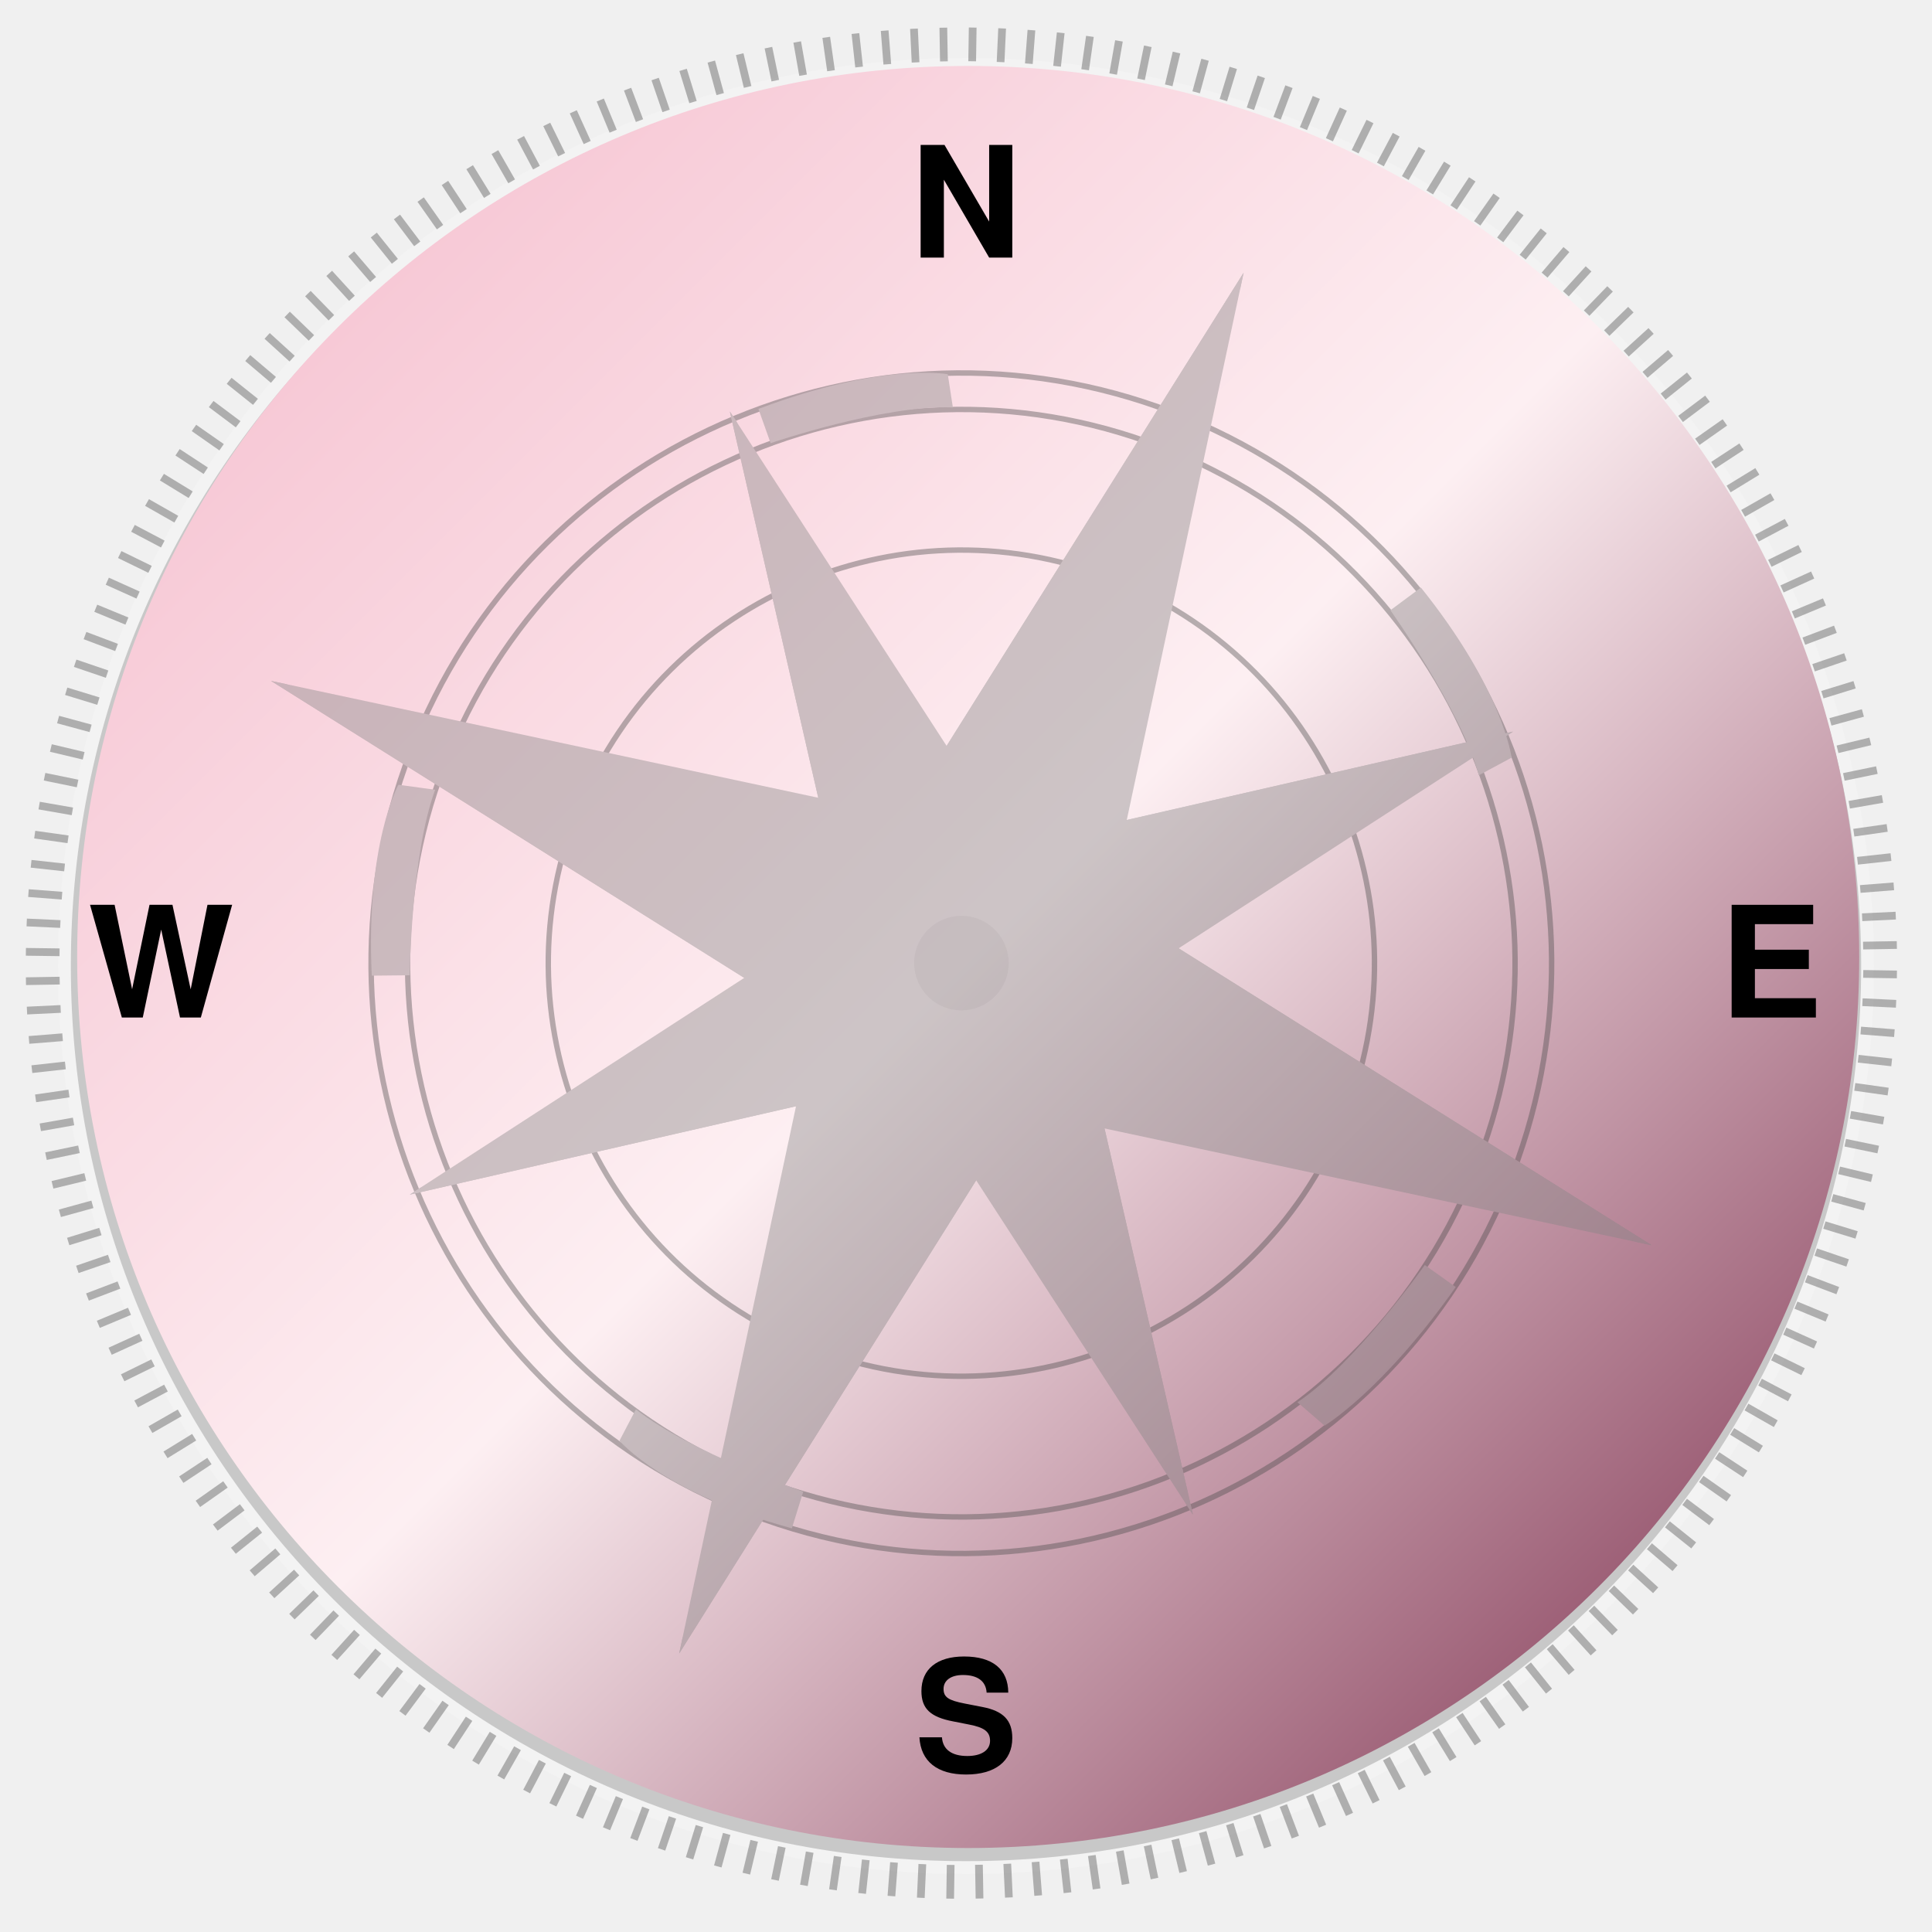
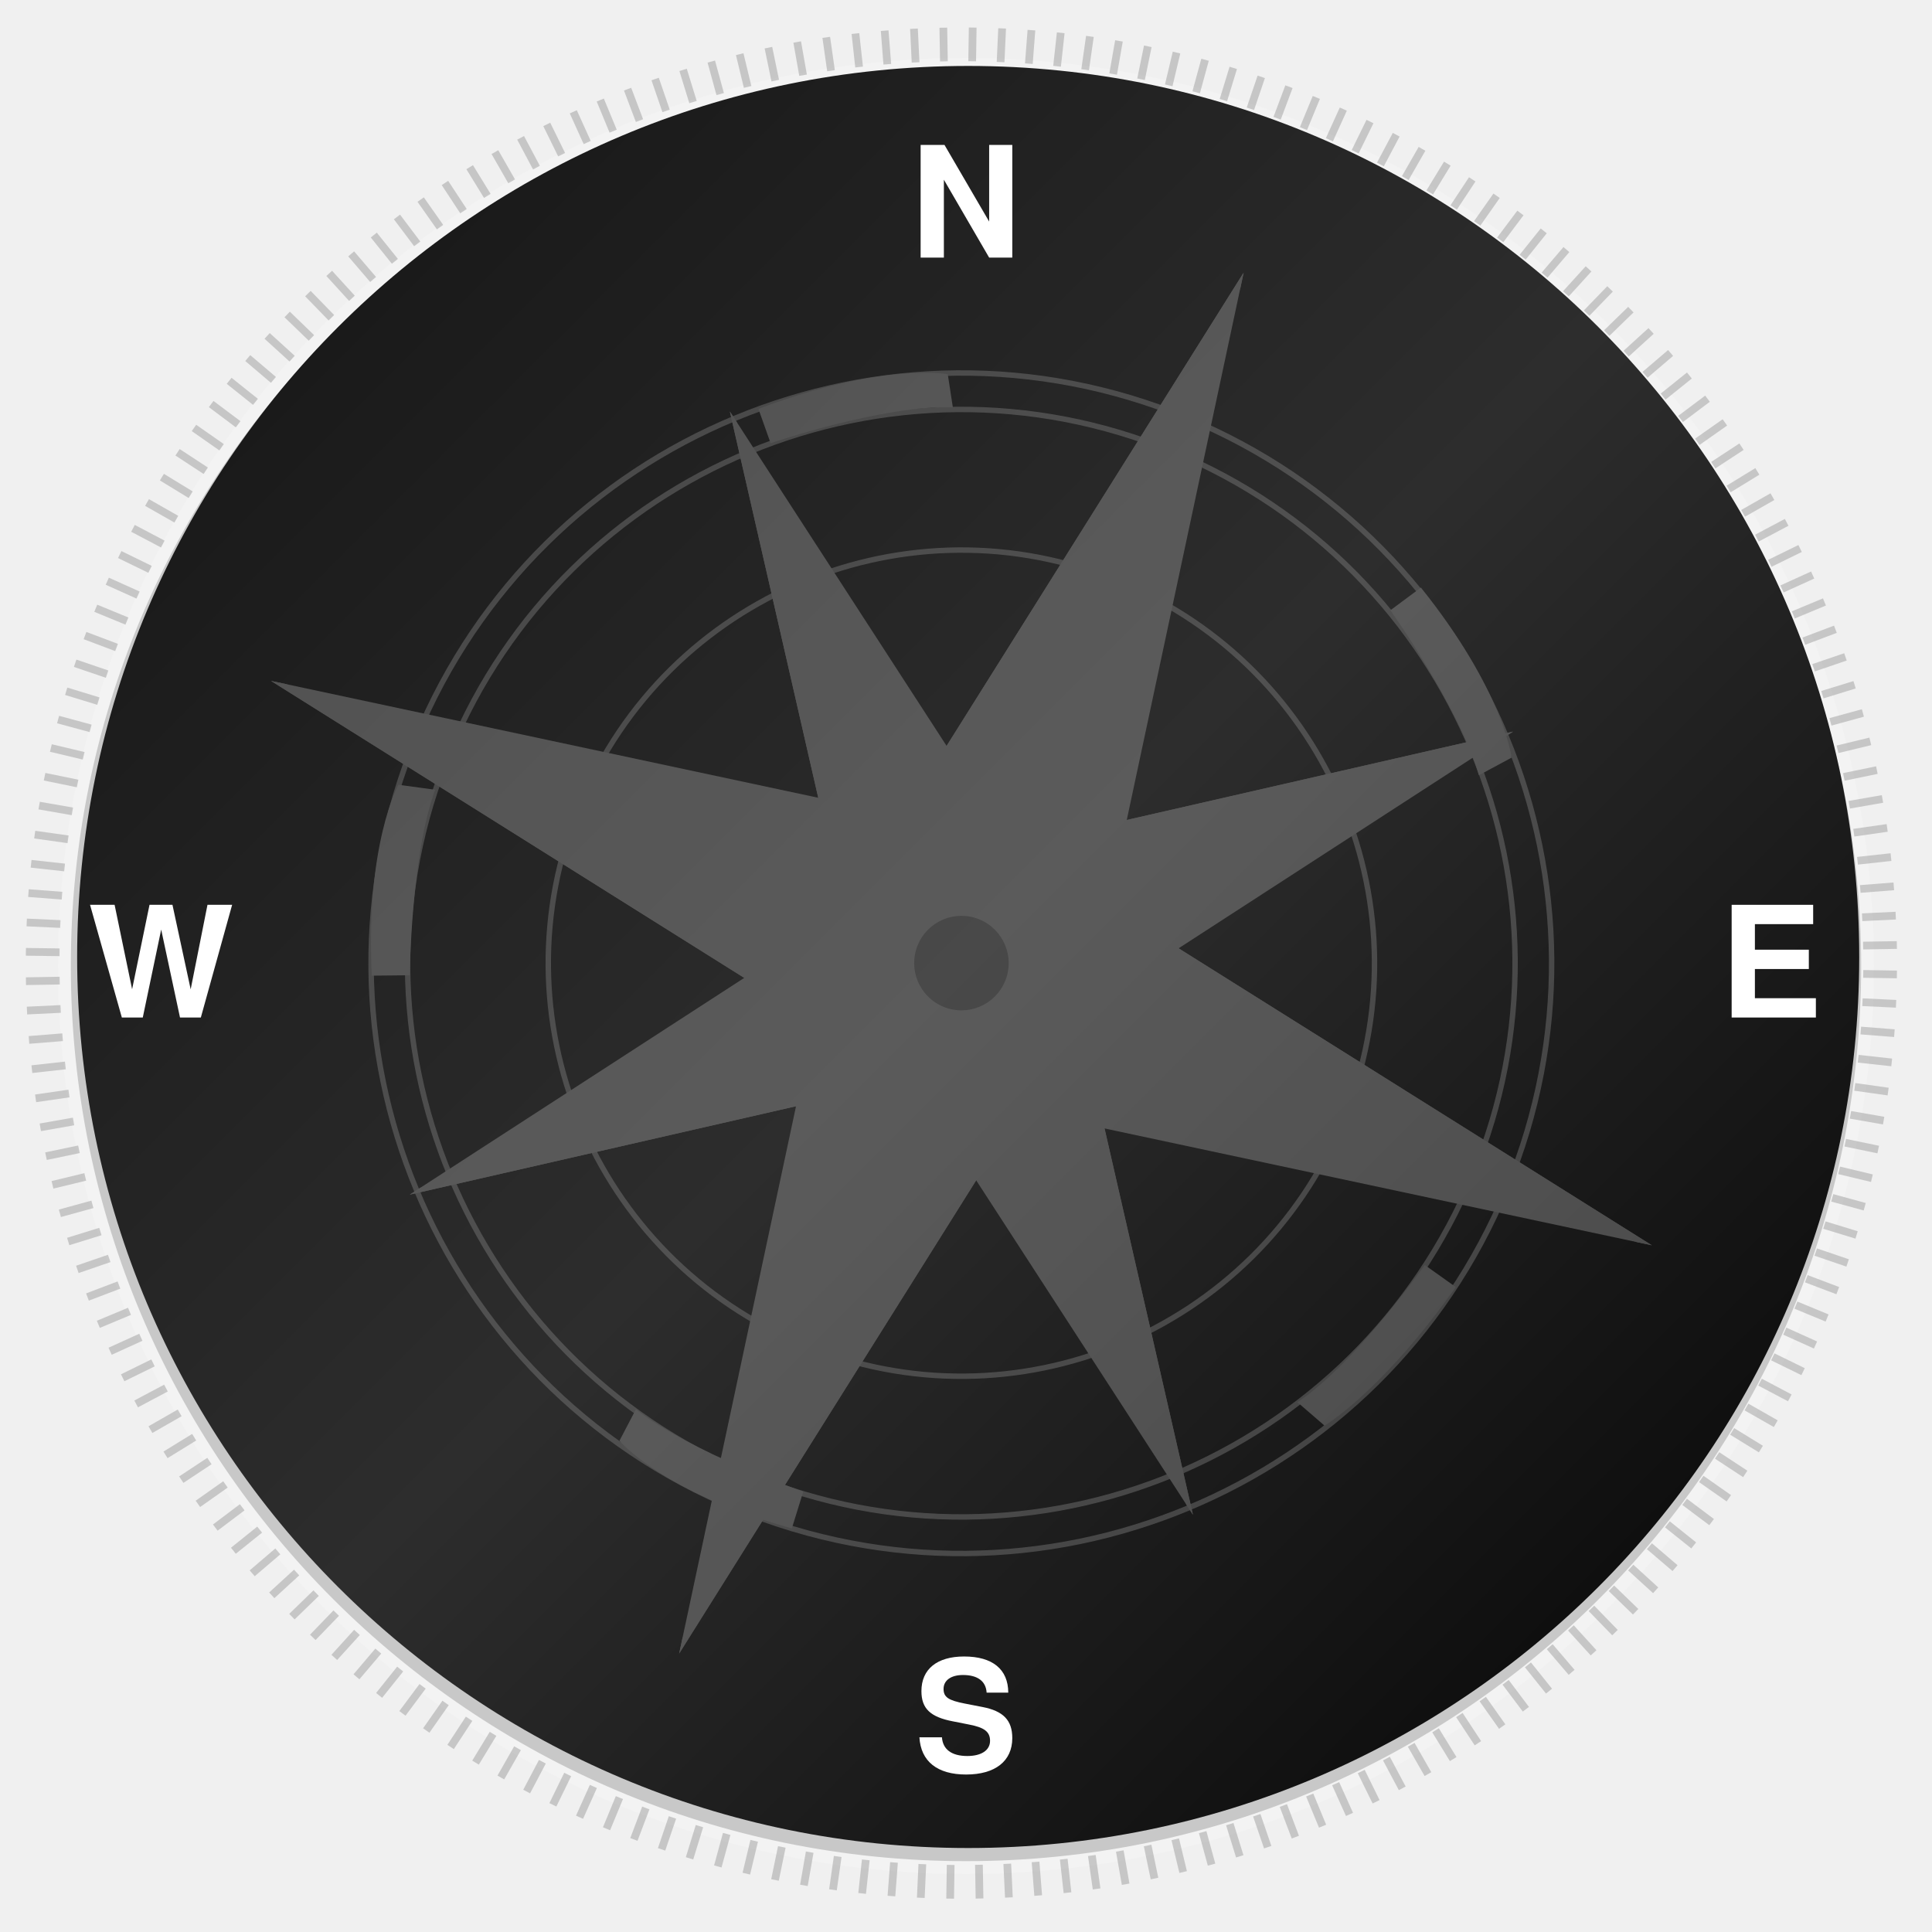
<svg xmlns="http://www.w3.org/2000/svg" id="Layer_1" version="1.1" viewBox="0 0 300 300">
  <defs>
    <style>
      .st0 {
        fill: url(#linear-gradient1);
      }

      .st1 {
        opacity: .4;
      }
      .st4 {
        font-family: Helvetica-Bold, Helvetica;
        font-size: 24px;
        font-weight: 700;
+         fill: #ffffff;
      }
      .st9, .st6 {
-         fill: #848484;
+         fill: #a0a0a0;
      }

      .st10 {
        stroke-width: 1.2px;
      }

      .st10, .st11 {
        fill: none;
-         stroke: #4c4c4c;
+         stroke: #888888;
        stroke-miterlimit: 10;
      }

      .st11 {
        stroke-width: .84px;
      }

      .st3 {
        fill: url(#linear-gradient2);
      }
      .st7 {
        fill: url(#radial-gradient);
        opacity: .17;
        stroke: #fff;
        stroke-width: 2px;
      }

      .st8 {
        fill: url(#linear-gradient);
      }
    </style>
    <radialGradient id="radial-gradient" cx="150" cy="-1982" fx="150" fy="-1982" r="140" gradientTransform="translate(0 -1832) scale(1 -1)" gradientUnits="userSpaceOnUse">
      <stop offset=".58" stop-color="#2b2c2d" />
      <stop offset="1" stop-color="#000" />
    </radialGradient>
    <linearGradient id="linear-gradient" x1="1912.39" y1="-169.31" x2="2189.11" y2="-169.31" gradientTransform="translate(-1180.04 -1421.22) rotate(45) scale(1 -1)" gradientUnits="userSpaceOnUse">
-       <stop offset="0" stop-color="#f7c9d6" />
-       <stop offset=".5" stop-color="#fdeff2" />
-       <stop offset="1" stop-color="#9e6178" />
+       <stop offset="0" stop-color="#1a1a1a" />
+       <stop offset=".5" stop-color="#2d2d2d" />
+       <stop offset="1" stop-color="#0f0f0f" />
    </linearGradient>
    <linearGradient id="linear-gradient1" x1="1425.12" y1="-1159.52" x2="1440.28" y2="-1159.52" gradientTransform="translate(-610.53 -1419.01) rotate(22.45) scale(1 -1)" gradientUnits="userSpaceOnUse">
      <stop offset="0" stop-color="#737373" />
      <stop offset=".58" stop-color="#e3e3e3" />
      <stop offset=".78" stop-color="#c5c5c5" />
      <stop offset="1" stop-color="#a8a8a8" />
    </linearGradient>
    <linearGradient id="linear-gradient2" x1="1426.62" y1="-1159.52" x2="1438.78" y2="-1159.52" gradientTransform="translate(-610.53 -1419.01) rotate(22.45) scale(1 -1)" gradientUnits="userSpaceOnUse">
      <stop offset="0" stop-color="#737373" />
      <stop offset=".58" stop-color="#e3e3e3" />
      <stop offset=".78" stop-color="#c5c5c5" />
      <stop offset="1" stop-color="#a8a8a8" />
    </linearGradient>
  </defs>
  <g class="st5">
    <g id="Layer_11" class="st2">
      <circle class="st7" cx="150" cy="150" r="140" />
      <circle class="st8" cx="150.34" cy="148.6" r="138.36" />
      <g class="st5">
        <g class="st5">
          <g class="st5">
            <text class="st4" transform="translate(141.33 40)">
              <tspan x="0" y="0">N</tspan>
            </text>
          </g>
        </g>
      </g>
      <g class="st5">
        <g class="st5">
          <g class="st5">
            <text class="st4" transform="translate(142 275)">
              <tspan x="0" y="0">S</tspan>
            </text>
          </g>
        </g>
      </g>
      <g class="st5">
        <g class="st5">
          <g class="st5">
            <text class="st4" transform="translate(267 158)">
              <tspan x="0" y="0">E</tspan>
            </text>
          </g>
        </g>
      </g>
      <g class="st5">
        <g class="st5">
          <g class="st5">
            <text class="st4" transform="translate(13.67 158)">
              <tspan x="0" y="0">W</tspan>
            </text>
          </g>
        </g>
      </g>
      <g class="st1">
        <g>
          <path class="st11" d="M233.97,184.56c-19.32,46.77-72.9,69.03-119.68,49.7-46.78-19.32-69.03-72.91-49.7-119.68,19.32-46.77,72.91-69.02,119.68-49.7,46.77,19.32,69.03,72.91,49.7,119.68h0Z" />
          <path class="st11" d="M228.73,182.39c-18.13,43.88-68.4,64.75-112.28,46.63-43.88-18.13-64.75-68.4-46.63-112.28,18.13-43.88,68.4-64.75,112.28-46.63,43.88,18.13,64.75,68.39,46.63,112.27h0Z" />
          <path class="st9" d="M220.64,91.24l-4.74,3.52s10.81,15.21,13.74,25.62l5.07-2.73s-1.2-10.36-14.07-26.41h0Z" />
          <path class="st9" d="M117.77,63.5l1.89,5.31s17.48-5.98,28.3-5.55l-.79-5.15s-10.15-1.89-29.4,5.39Z" />
          <path class="st9" d="M57.72,151.5l5.91-.06s.19-18.66,3.94-28.81l-5.7-.77s-5.12,9.09-4.14,29.64h0Z" />
          <path class="st9" d="M122.96,237.32l1.77-5.7s-17.5-6.08-25.99-12.78l-2.55,4.88s6.91,8.18,26.77,13.6h0Z" />
          <path class="st9" d="M226.05,199.85l-4.81-3.42s-10.77,15.31-19.77,21.31l4.2,3.63s8.89-5.24,20.38-21.52Z" />
        </g>
        <g>
          <line class="st10" x1="204.4" y1="15.13" x2="202.4" y2="19.97" />
          <line class="st10" x1="200.15" y1="13.46" x2="198.31" y2="18.36" />
          <line class="st10" x1="195.85" y1="11.93" x2="194.16" y2="16.89" />
          <line class="st10" x1="191.5" y1="10.54" x2="189.97" y2="15.54" />
          <line class="st10" x1="187.12" y1="9.28" x2="185.74" y2="14.33" />
          <line class="st10" x1="182.69" y1="8.16" x2="181.48" y2="13.25" />
          <line class="st10" x1="178.23" y1="7.19" x2="177.18" y2="12.31" />
          <line class="st10" x1="173.75" y1="6.35" x2="172.85" y2="11.5" />
          <line class="st10" x1="169.24" y1="5.65" x2="168.5" y2="10.83" />
          <line class="st10" x1="164.71" y1="5.09" x2="164.14" y2="10.29" />
          <line class="st10" x1="160.16" y1="4.68" x2="159.76" y2="9.89" />
          <line class="st10" x1="155.61" y1="4.41" x2="155.37" y2="9.64" />
          <line class="st10" x1="151.04" y1="4.28" x2="150.96" y2="9.51" />
          <line class="st10" x1="146.48" y1="4.3" x2="146.57" y2="9.53" />
          <line class="st10" x1="141.92" y1="4.46" x2="142.17" y2="9.69" />
          <line class="st10" x1="137.37" y1="4.76" x2="137.78" y2="9.98" />
          <line class="st10" x1="132.83" y1="5.21" x2="133.4" y2="10.41" />
          <line class="st10" x1="128.3" y1="5.8" x2="129.04" y2="10.98" />
          <line class="st10" x1="123.79" y1="6.52" x2="124.7" y2="11.68" />
          <line class="st10" x1="119.32" y1="7.4" x2="120.38" y2="12.52" />
          <line class="st10" x1="114.86" y1="8.41" x2="116.09" y2="13.5" />
          <line class="st10" x1="110.45" y1="9.56" x2="111.83" y2="14.61" />
          <line class="st10" x1="106.07" y1="10.85" x2="107.61" y2="15.85" />
          <line class="st10" x1="101.73" y1="12.27" x2="103.43" y2="17.22" />
          <line class="st10" x1="97.45" y1="13.84" x2="99.3" y2="18.73" />
          <line class="st10" x1="93.21" y1="15.53" x2="95.21" y2="20.37" />
          <line class="st10" x1="89.02" y1="17.36" x2="91.18" y2="22.13" />
          <line class="st10" x1="84.9" y1="19.32" x2="87.21" y2="24.02" />
          <line class="st10" x1="80.84" y1="21.4" x2="83.3" y2="26.03" />
          <line class="st10" x1="76.85" y1="23.62" x2="79.45" y2="28.16" />
          <line class="st10" x1="72.93" y1="25.96" x2="75.67" y2="30.42" />
          <line class="st10" x1="69.09" y1="28.41" x2="71.97" y2="32.79" />
          <line class="st10" x1="65.32" y1="30.99" x2="68.33" y2="35.27" />
          <line class="st10" x1="61.64" y1="33.69" x2="64.79" y2="37.87" />
          <line class="st10" x1="58.04" y1="36.5" x2="61.32" y2="40.58" />
          <line class="st10" x1="54.53" y1="39.42" x2="57.94" y2="43.4" />
          <line class="st10" x1="51.12" y1="42.45" x2="54.65" y2="46.32" />
          <line class="st10" x1="47.81" y1="45.59" x2="51.46" y2="49.34" />
          <line class="st10" x1="44.59" y1="48.83" x2="48.36" y2="52.47" />
          <line class="st10" x1="41.48" y1="52.16" x2="45.36" y2="55.69" />
          <line class="st10" x1="38.47" y1="55.6" x2="42.46" y2="58.99" />
          <line class="st10" x1="35.58" y1="59.13" x2="39.67" y2="62.4" />
          <line class="st10" x1="32.79" y1="62.74" x2="36.98" y2="65.88" />
          <line class="st10" x1="30.12" y1="66.45" x2="34.41" y2="69.45" />
          <line class="st10" x1="27.57" y1="70.23" x2="31.95" y2="73.1" />
          <line class="st10" x1="25.14" y1="74.09" x2="29.61" y2="76.82" />
          <line class="st10" x1="22.83" y1="78.03" x2="27.38" y2="80.62" />
          <line class="st10" x1="20.65" y1="82.04" x2="25.28" y2="84.48" />
          <line class="st10" x1="18.59" y1="86.11" x2="23.3" y2="88.41" />
          <line class="st10" x1="16.66" y1="90.25" x2="21.44" y2="92.4" />
          <line class="st10" x1="14.87" y1="94.45" x2="19.71" y2="96.44" />
          <line class="st10" x1="13.2" y1="98.69" x2="18.1" y2="100.54" />
          <line class="st10" x1="11.67" y1="102.99" x2="16.63" y2="104.68" />
          <line class="st10" x1="10.28" y1="107.34" x2="15.28" y2="108.87" />
          <line class="st10" x1="9.02" y1="111.73" x2="14.07" y2="113.1" />
          <line class="st10" x1="7.9" y1="116.15" x2="12.99" y2="117.36" />
          <line class="st10" x1="6.92" y1="120.61" x2="12.05" y2="121.66" />
          <line class="st10" x1="6.08" y1="125.09" x2="11.24" y2="125.99" />
          <line class="st10" x1="5.39" y1="129.6" x2="10.57" y2="130.33" />
          <line class="st10" x1="4.83" y1="134.13" x2="10.03" y2="134.7" />
          <line class="st10" x1="4.42" y1="138.68" x2="9.63" y2="139.08" />
          <line class="st10" x1="4.15" y1="143.24" x2="9.37" y2="143.48" />
          <line class="st10" x1="4.02" y1="147.8" x2="9.25" y2="147.87" />
          <line class="st10" x1="4.03" y1="152.36" x2="9.27" y2="152.27" />
          <line class="st10" x1="4.19" y1="156.92" x2="9.42" y2="156.67" />
          <line class="st10" x1="4.5" y1="161.48" x2="9.72" y2="161.06" />
          <line class="st10" x1="4.95" y1="166.02" x2="10.15" y2="165.44" />
          <line class="st10" x1="5.53" y1="170.55" x2="10.71" y2="169.8" />
          <line class="st10" x1="6.26" y1="175.05" x2="11.42" y2="174.14" />
          <line class="st10" x1="7.14" y1="179.53" x2="12.26" y2="178.46" />
          <line class="st10" x1="8.15" y1="183.98" x2="13.24" y2="182.75" />
          <line class="st10" x1="9.3" y1="188.4" x2="14.35" y2="187.01" />
          <line class="st10" x1="10.59" y1="192.78" x2="15.59" y2="191.23" />
          <line class="st10" x1="12.01" y1="197.11" x2="16.96" y2="195.41" />
          <line class="st10" x1="13.58" y1="201.4" x2="18.47" y2="199.54" />
          <line class="st10" x1="15.27" y1="205.64" x2="20.11" y2="203.62" />
          <line class="st10" x1="17.1" y1="209.82" x2="21.87" y2="207.65" />
          <line class="st10" x1="19.05" y1="213.94" x2="23.76" y2="211.63" />
          <line class="st10" x1="21.14" y1="218" x2="25.77" y2="215.54" />
          <line class="st10" x1="23.36" y1="221.99" x2="27.9" y2="219.39" />
          <line class="st10" x1="25.7" y1="225.91" x2="30.15" y2="223.17" />
          <line class="st10" x1="28.15" y1="229.76" x2="32.52" y2="226.87" />
          <line class="st10" x1="30.73" y1="233.52" x2="35.01" y2="230.5" />
          <line class="st10" x1="33.43" y1="237.2" x2="37.61" y2="234.05" />
          <line class="st10" x1="36.24" y1="240.8" x2="40.32" y2="237.52" />
          <line class="st10" x1="39.16" y1="244.3" x2="43.14" y2="240.9" />
          <line class="st10" x1="42.2" y1="247.72" x2="46.06" y2="244.18" />
          <line class="st10" x1="45.33" y1="251.03" x2="49.09" y2="247.38" />
          <line class="st10" x1="48.57" y1="254.25" x2="52.21" y2="250.48" />
          <line class="st10" x1="51.91" y1="257.36" x2="55.43" y2="253.48" />
          <line class="st10" x1="55.35" y1="260.37" x2="58.74" y2="256.38" />
          <line class="st10" x1="58.87" y1="263.26" x2="62.14" y2="259.17" />
          <line class="st10" x1="62.49" y1="266.05" x2="65.62" y2="261.85" />
          <line class="st10" x1="66.19" y1="268.71" x2="69.19" y2="264.43" />
          <line class="st10" x1="69.97" y1="271.27" x2="72.84" y2="266.89" />
          <line class="st10" x1="73.84" y1="273.7" x2="76.56" y2="269.23" />
          <line class="st10" x1="77.77" y1="276.01" x2="80.36" y2="271.46" />
          <line class="st10" x1="81.78" y1="278.19" x2="84.22" y2="273.56" />
          <line class="st10" x1="85.85" y1="280.25" x2="88.15" y2="275.54" />
          <line class="st10" x1="89.99" y1="282.18" x2="92.14" y2="277.4" />
          <line class="st10" x1="94.18" y1="283.97" x2="96.18" y2="279.13" />
          <line class="st10" x1="98.43" y1="285.63" x2="100.28" y2="280.74" />
          <line class="st10" x1="102.73" y1="287.17" x2="104.42" y2="282.21" />
          <line class="st10" x1="107.07" y1="288.56" x2="108.61" y2="283.56" />
          <line class="st10" x1="111.46" y1="289.82" x2="112.84" y2="284.77" />
          <line class="st10" x1="115.89" y1="290.94" x2="117.11" y2="285.84" />
          <line class="st10" x1="120.34" y1="291.92" x2="121.4" y2="286.79" />
          <line class="st10" x1="124.83" y1="292.76" x2="125.73" y2="287.6" />
          <line class="st10" x1="129.34" y1="293.45" x2="130.08" y2="288.27" />
          <line class="st10" x1="133.87" y1="294.01" x2="134.44" y2="288.8" />
          <line class="st10" x1="138.42" y1="294.42" x2="138.82" y2="289.2" />
          <line class="st10" x1="142.98" y1="294.69" x2="143.22" y2="289.46" />
          <line class="st10" x1="147.54" y1="294.82" x2="147.62" y2="289.58" />
          <line class="st10" x1="152.1" y1="294.8" x2="152.01" y2="289.56" />
          <line class="st10" x1="156.66" y1="294.64" x2="156.41" y2="289.41" />
          <line class="st10" x1="161.21" y1="294.34" x2="160.8" y2="289.12" />
          <line class="st10" x1="165.76" y1="293.9" x2="165.18" y2="288.69" />
          <line class="st10" x1="170.28" y1="293.31" x2="169.54" y2="288.12" />
          <line class="st10" x1="174.79" y1="292.58" x2="173.88" y2="287.42" />
          <line class="st10" x1="179.27" y1="291.7" x2="178.2" y2="286.57" />
          <line class="st10" x1="183.72" y1="290.69" x2="182.49" y2="285.6" />
          <line class="st10" x1="188.13" y1="289.54" x2="186.75" y2="284.49" />
          <line class="st10" x1="192.51" y1="288.25" x2="190.96" y2="283.25" />
          <line class="st10" x1="196.85" y1="286.83" x2="195.15" y2="281.87" />
          <line class="st10" x1="201.14" y1="285.27" x2="199.28" y2="280.36" />
          <line class="st10" x1="205.37" y1="283.57" x2="203.37" y2="278.73" />
          <line class="st10" x1="209.55" y1="281.74" x2="207.4" y2="276.97" />
          <line class="st10" x1="213.68" y1="279.78" x2="211.37" y2="275.08" />
          <line class="st10" x1="217.74" y1="277.69" x2="215.28" y2="273.07" />
          <line class="st10" x1="221.73" y1="275.48" x2="219.13" y2="270.93" />
          <line class="st10" x1="225.65" y1="273.15" x2="222.91" y2="268.68" />
          <line class="st10" x1="229.49" y1="270.69" x2="226.61" y2="266.31" />
          <line class="st10" x1="233.26" y1="268.1" x2="230.24" y2="263.83" />
          <line class="st10" x1="236.94" y1="265.41" x2="233.79" y2="261.23" />
          <line class="st10" x1="240.53" y1="262.6" x2="237.26" y2="258.52" />
          <line class="st10" x1="244.04" y1="259.68" x2="240.64" y2="255.7" />
          <line class="st10" x1="247.45" y1="256.65" x2="243.93" y2="252.78" />
          <line class="st10" x1="250.77" y1="253.51" x2="247.12" y2="249.75" />
          <line class="st10" x1="253.98" y1="250.27" x2="250.22" y2="246.63" />
          <line class="st10" x1="257.09" y1="246.94" x2="253.22" y2="243.41" />
          <line class="st10" x1="260.1" y1="243.5" x2="256.12" y2="240.1" />
          <line class="st10" x1="263" y1="239.97" x2="258.91" y2="236.7" />
          <line class="st10" x1="265.78" y1="236.35" x2="261.59" y2="233.21" />
          <line class="st10" x1="268.45" y1="232.65" x2="264.17" y2="229.65" />
          <line class="st10" x1="271" y1="228.87" x2="266.63" y2="226" />
          <line class="st10" x1="273.43" y1="225.01" x2="268.97" y2="222.27" />
          <line class="st10" x1="275.74" y1="221.07" x2="271.19" y2="218.48" />
          <line class="st10" x1="277.92" y1="217.06" x2="273.3" y2="214.62" />
          <line class="st10" x1="279.98" y1="212.99" x2="275.28" y2="210.69" />
          <line class="st10" x1="281.91" y1="208.85" x2="277.14" y2="206.7" />
          <line class="st10" x1="283.71" y1="204.66" x2="278.87" y2="202.66" />
          <line class="st10" x1="285.37" y1="200.41" x2="280.48" y2="198.56" />
          <line class="st10" x1="286.9" y1="196.11" x2="281.95" y2="194.42" />
          <line class="st10" x1="288.29" y1="191.76" x2="283.29" y2="190.23" />
          <line class="st10" x1="289.55" y1="187.38" x2="284.51" y2="186" />
          <line class="st10" x1="290.67" y1="182.95" x2="285.58" y2="181.73" />
          <line class="st10" x1="291.65" y1="178.5" x2="286.53" y2="177.44" />
          <line class="st10" x1="292.49" y1="174.01" x2="287.34" y2="173.11" />
          <line class="st10" x1="293.19" y1="169.5" x2="288.01" y2="168.77" />
          <line class="st10" x1="293.74" y1="164.97" x2="288.54" y2="164.4" />
          <line class="st10" x1="294.16" y1="160.43" x2="288.94" y2="160.02" />
          <line class="st10" x1="294.42" y1="155.87" x2="289.2" y2="155.62" />
          <line class="st10" x1="294.55" y1="151.31" x2="289.32" y2="151.23" />
          <line class="st10" x1="294.54" y1="146.74" x2="289.3" y2="146.83" />
          <line class="st10" x1="294.37" y1="142.18" x2="289.15" y2="142.43" />
          <line class="st10" x1="294.07" y1="137.63" x2="288.86" y2="138.04" />
          <line class="st10" x1="293.63" y1="133.09" x2="288.43" y2="133.66" />
          <line class="st10" x1="293.04" y1="128.56" x2="287.86" y2="129.3" />
          <line class="st10" x1="292.31" y1="124.06" x2="287.15" y2="124.96" />
          <line class="st10" x1="291.44" y1="119.58" x2="286.31" y2="120.64" />
          <line class="st10" x1="290.42" y1="115.12" x2="285.33" y2="116.35" />
          <line class="st10" x1="289.27" y1="110.71" x2="284.23" y2="112.09" />
          <line class="st10" x1="287.98" y1="106.33" x2="282.98" y2="107.87" />
          <line class="st10" x1="286.56" y1="102" x2="281.61" y2="103.69" />
          <line class="st10" x1="285" y1="97.71" x2="280.1" y2="99.56" />
          <line class="st10" x1="283.3" y1="93.47" x2="278.47" y2="95.48" />
          <line class="st10" x1="281.47" y1="89.29" x2="276.71" y2="91.45" />
          <line class="st10" x1="279.52" y1="85.17" x2="274.82" y2="87.47" />
          <line class="st10" x1="277.43" y1="81.11" x2="272.81" y2="83.56" />
          <line class="st10" x1="275.22" y1="77.12" x2="270.67" y2="79.71" />
          <line class="st10" x1="272.88" y1="73.2" x2="268.42" y2="75.93" />
          <line class="st10" x1="270.42" y1="69.36" x2="266.04" y2="72.23" />
          <line class="st10" x1="267.84" y1="65.59" x2="263.56" y2="68.6" />
          <line class="st10" x1="265.14" y1="61.91" x2="260.96" y2="65.05" />
          <line class="st10" x1="262.33" y1="58.31" x2="258.25" y2="61.58" />
          <line class="st10" x1="259.41" y1="54.81" x2="255.44" y2="58.2" />
          <line class="st10" x1="256.38" y1="51.39" x2="252.51" y2="54.91" />
          <line class="st10" x1="253.24" y1="48.08" x2="249.49" y2="51.72" />
          <line class="st10" x1="250.01" y1="44.86" x2="246.37" y2="48.62" />
          <line class="st10" x1="246.67" y1="41.75" x2="243.15" y2="45.62" />
          <line class="st10" x1="243.23" y1="38.75" x2="239.84" y2="42.72" />
          <line class="st10" x1="239.71" y1="35.85" x2="236.44" y2="39.93" />
          <line class="st10" x1="236.09" y1="33.07" x2="232.95" y2="37.25" />
          <line class="st10" x1="232.39" y1="30.4" x2="229.38" y2="34.68" />
          <line class="st10" x1="228.61" y1="27.85" x2="225.73" y2="32.21" />
          <line class="st10" x1="224.74" y1="25.41" x2="222.01" y2="29.88" />
          <line class="st10" x1="220.81" y1="23.11" x2="218.21" y2="27.65" />
          <line class="st10" x1="216.8" y1="20.92" x2="214.35" y2="25.54" />
          <line class="st10" x1="212.73" y1="18.87" x2="210.43" y2="23.56" />
          <line class="st10" x1="208.59" y1="16.94" x2="206.43" y2="21.7" />
        </g>
        <path class="st11" d="M208.56,174.04c-13.52,32.74-51.03,48.31-83.76,34.79-32.74-13.52-48.31-51.02-34.79-83.76,13.52-32.73,51.02-48.31,83.76-34.78,32.74,13.52,48.31,51.02,34.79,83.76h0Z" />
        <g>
          <g>
            <g>
              <polygon class="st9" points="193.11 42.34 139.54 127.69 172.02 141.11 193.11 42.34" />
              <polygon class="st6" points="192.61 44.7 193.11 42.34 139.54 127.69 155.58 134.32 192.61 44.7" />
            </g>
            <g>
              <polygon class="st9" points="42.08 105.73 127.43 159.29 140.84 126.82 42.08 105.73" />
              <polygon class="st6" points="44.43 106.23 42.08 105.73 127.43 159.29 134.05 143.26 44.43 106.23" />
            </g>
            <g>
              <polygon class="st9" points="105.46 256.76 159.03 171.41 126.55 157.99 105.46 256.76" />
              <polygon class="st6" points="105.97 254.41 105.46 256.76 159.03 171.41 142.99 164.79 105.97 254.41" />
            </g>
            <g>
              <polygon class="st9" points="256.5 193.37 171.15 139.81 157.73 172.28 256.5 193.37" />
              <polygon class="st6" points="254.14 192.87 256.5 193.37 171.15 139.81 164.52 155.84 254.14 192.87" />
            </g>
          </g>
          <g>
            <g>
              <polygon class="st9" points="234.95 113.6 156.16 131.63 166.97 157.65 234.95 113.6" />
              <polygon class="st6" points="233.33 114.65 234.95 113.6 156.16 131.63 161.5 144.48 233.33 114.65" />
            </g>
            <g>
              <polygon class="st9" points="113.33 63.89 131.36 142.68 157.39 131.87 113.33 63.89" />
              <polygon class="st6" points="114.39 65.51 113.33 63.89 131.36 142.68 144.21 137.34 114.39 65.51" />
            </g>
            <g>
              <polygon class="st9" points="63.63 185.5 142.41 167.47 131.61 141.45 63.63 185.5" />
              <polygon class="st6" points="65.25 184.45 63.63 185.5 142.41 167.47 137.08 154.62 65.25 184.45" />
            </g>
            <g>
              <polygon class="st9" points="185.24 235.21 167.21 156.42 141.18 167.23 185.24 235.21" />
              <polygon class="st6" points="184.19 233.59 185.24 235.21 167.21 156.42 154.36 161.76 184.19 233.59" />
            </g>
          </g>
          <path class="st9" d="M170.73,158.41c-4.89,11.84-18.46,17.48-30.31,12.59-11.85-4.9-17.48-18.46-12.59-30.31s18.46-17.48,30.31-12.59c11.84,4.9,17.48,18.46,12.58,30.31h0Z" />
          <path class="st6" d="M162.52,155.02c-3.02,7.3-11.39,10.78-18.69,7.76-7.31-3.02-10.78-11.39-7.77-18.7,3.02-7.31,11.39-10.78,18.7-7.76,7.3,3.02,10.78,11.39,7.76,18.7h0Z" />
        </g>
        <g>
          <path class="st0" d="M156.07,152.35c-1.55,3.75-5.84,5.53-9.58,3.98-3.75-1.55-5.53-5.84-3.98-9.58,1.55-3.75,5.84-5.53,9.58-3.98,3.75,1.55,5.53,5.84,3.98,9.59h0Z" />
          <path class="st3" d="M154.73,151.8c-1.24,3-4.68,4.44-7.69,3.19-3.01-1.24-4.44-4.69-3.2-7.69s4.69-4.44,7.69-3.2c3.01,1.24,4.44,4.69,3.2,7.7Z" />
        </g>
      </g>
    </g>
  </g>
</svg>
